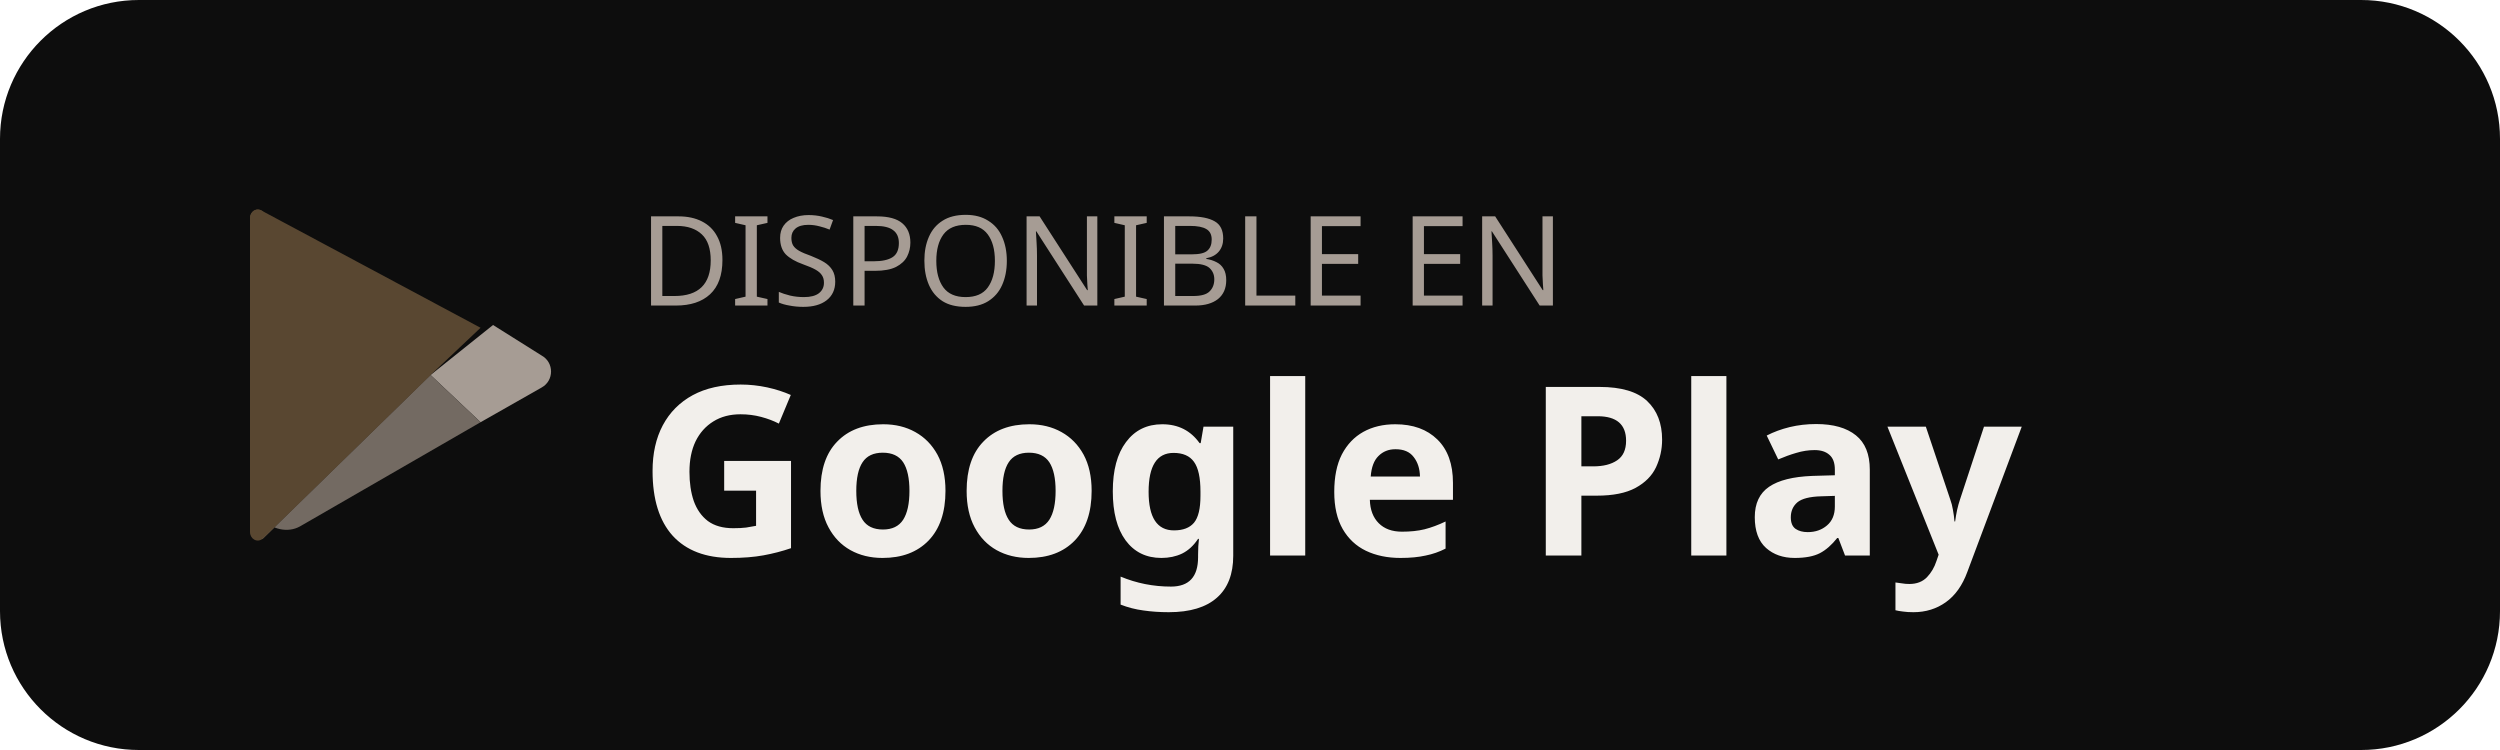
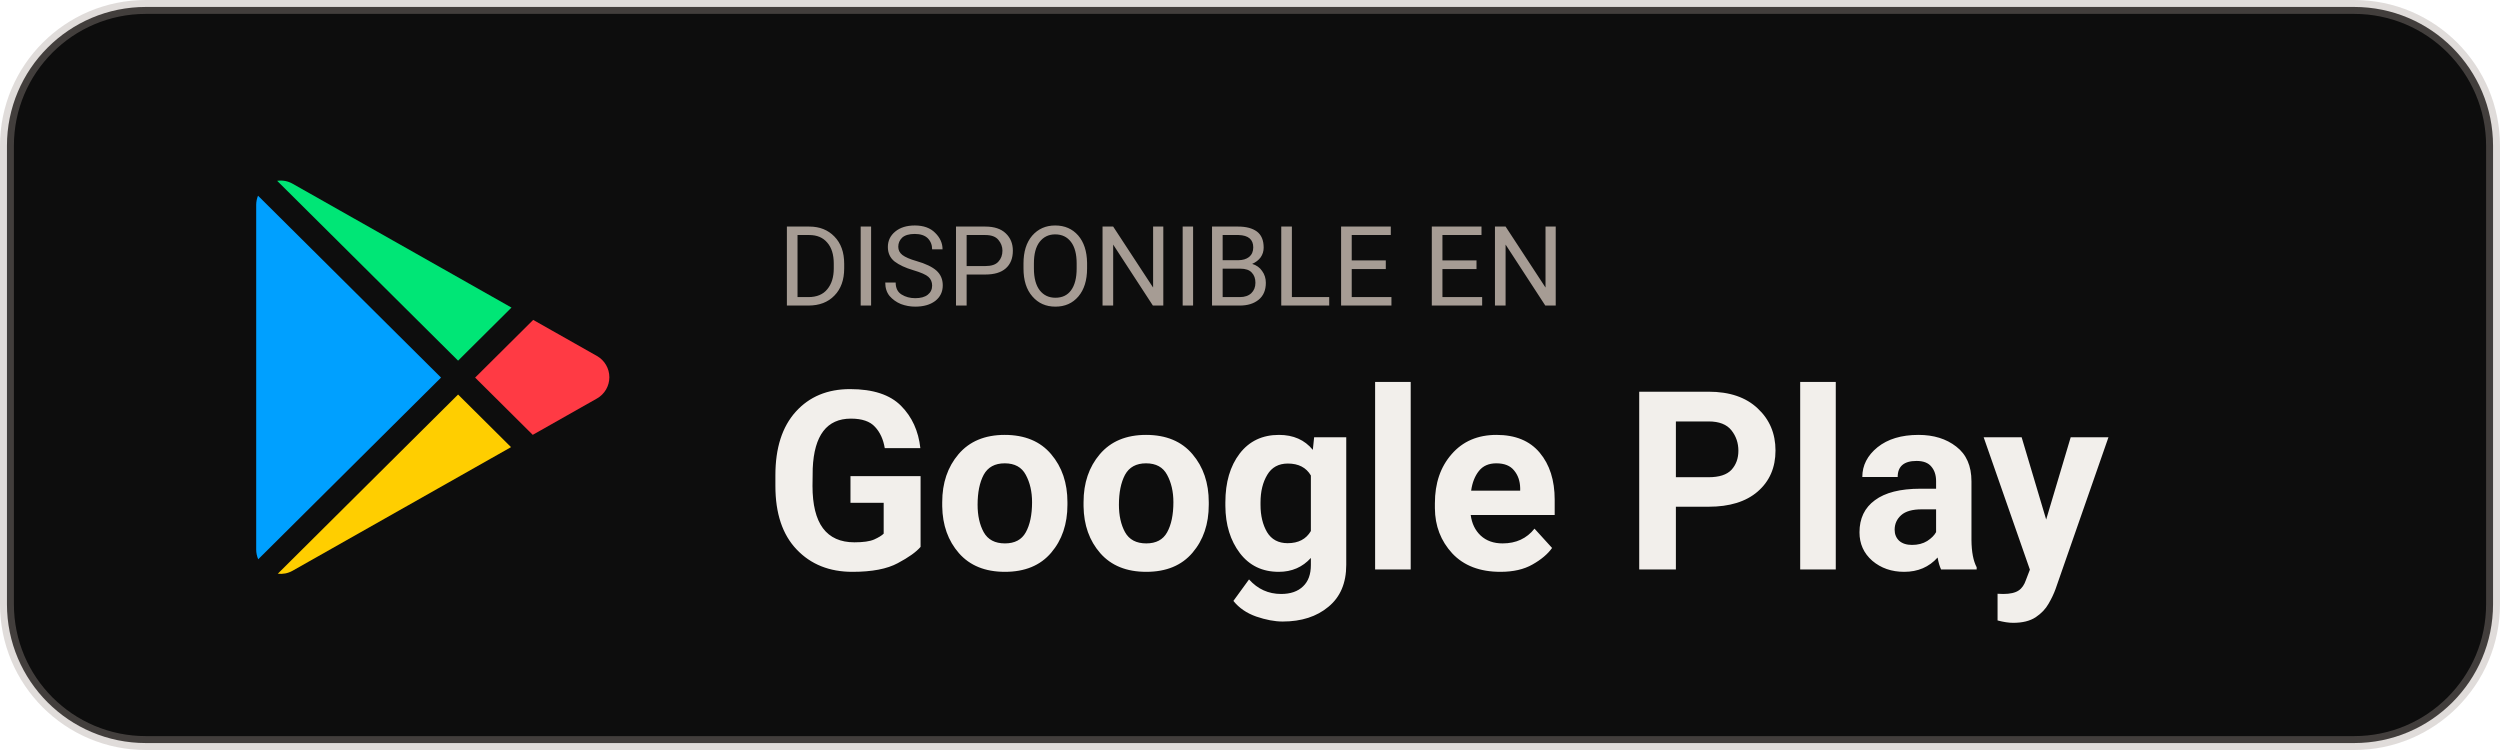
- <svg xmlns="http://www.w3.org/2000/svg" width="180" height="54" viewBox="0 0 180 54" role="img" aria-label="Conseguir en Google Play">
-   <rect width="180" height="54" rx="10" fill="#0D0D0D" />
-   <g transform="translate(18 15)">
-     <path d="M0 .7v22.6c0 .5.5.8.9.5L13 12 .9.2C.5-.1 0 .2 0 .7z" fill="#594731" />
-     <path d="M17.5 8.4 13 12l3.6 3.4 4.4-2.5c.9-.5.9-1.8 0-2.3l-3.5-2.2z" fill="#A69C94" />
-     <path d="M.9 23.8 13 12l3.6 3.4-13 7.5c-.9.5-2 .2-2.7-.5z" fill="#736A62" />
-     <path d="M.9.2 16.6 8.6 13 12 .9 23.8C.4 23.5 0 23 0 22.3V.7C0 .3.4-.1.9.2z" fill="#594731" />
+ <svg xmlns="http://www.w3.org/2000/svg" width="180" height="54" viewBox="0 0 180 54" role="img" aria-label="Disponible en Google Play">
+   <rect x=".5" y=".5" width="179" height="53" rx="10" fill="#0D0D0D" stroke="#A69C94" stroke-opacity=".35" />
+   <g transform="translate(17 13) scale(1.18)">
+     <path fill="#00A0FF" d="M1.337.924a1.486 1.486 0 0 0-.112.568v21.017c0 .217.045.419.124.6l11.155-11.087L1.337.924z" />
+     <path fill="#00E676" d="M13.544 10.989l3.258-3.238L3.45.195a1.466 1.466 0 0 0-.946-.179l11.04 10.973z" />
+     <path fill="#FFCE00" d="M13.544 13.056l-11 10.933c.298.036.612-.016.906-.183l13.324-7.54-3.23-3.21z" />
+     <path fill="#FF3A44" d="M22.018 13.298l-3.919 2.218-3.515-3.493 3.543-3.521 3.891 2.202a1.49 1.49 0 0 1 0 2.594z" />
  </g>
-   <text x="46" y="22" fill="#A69C94" font-family="Quicksand, sans-serif" font-size="9">DISPONIBLE EN</text>
-   <text x="46" y="40" fill="#F2EFEB" font-family="Quicksand, sans-serif" font-size="17" font-weight="600">Google Play</text>
+   <text x="56" y="22" fill="#A69C94" font-family="Roboto, Arial, sans-serif" font-size="8">DISPONIBLE EN</text>
+   <text x="55" y="41" fill="#F2EFEB" font-family="Roboto, Arial, sans-serif" font-size="18" font-weight="600">Google Play</text>
</svg>
